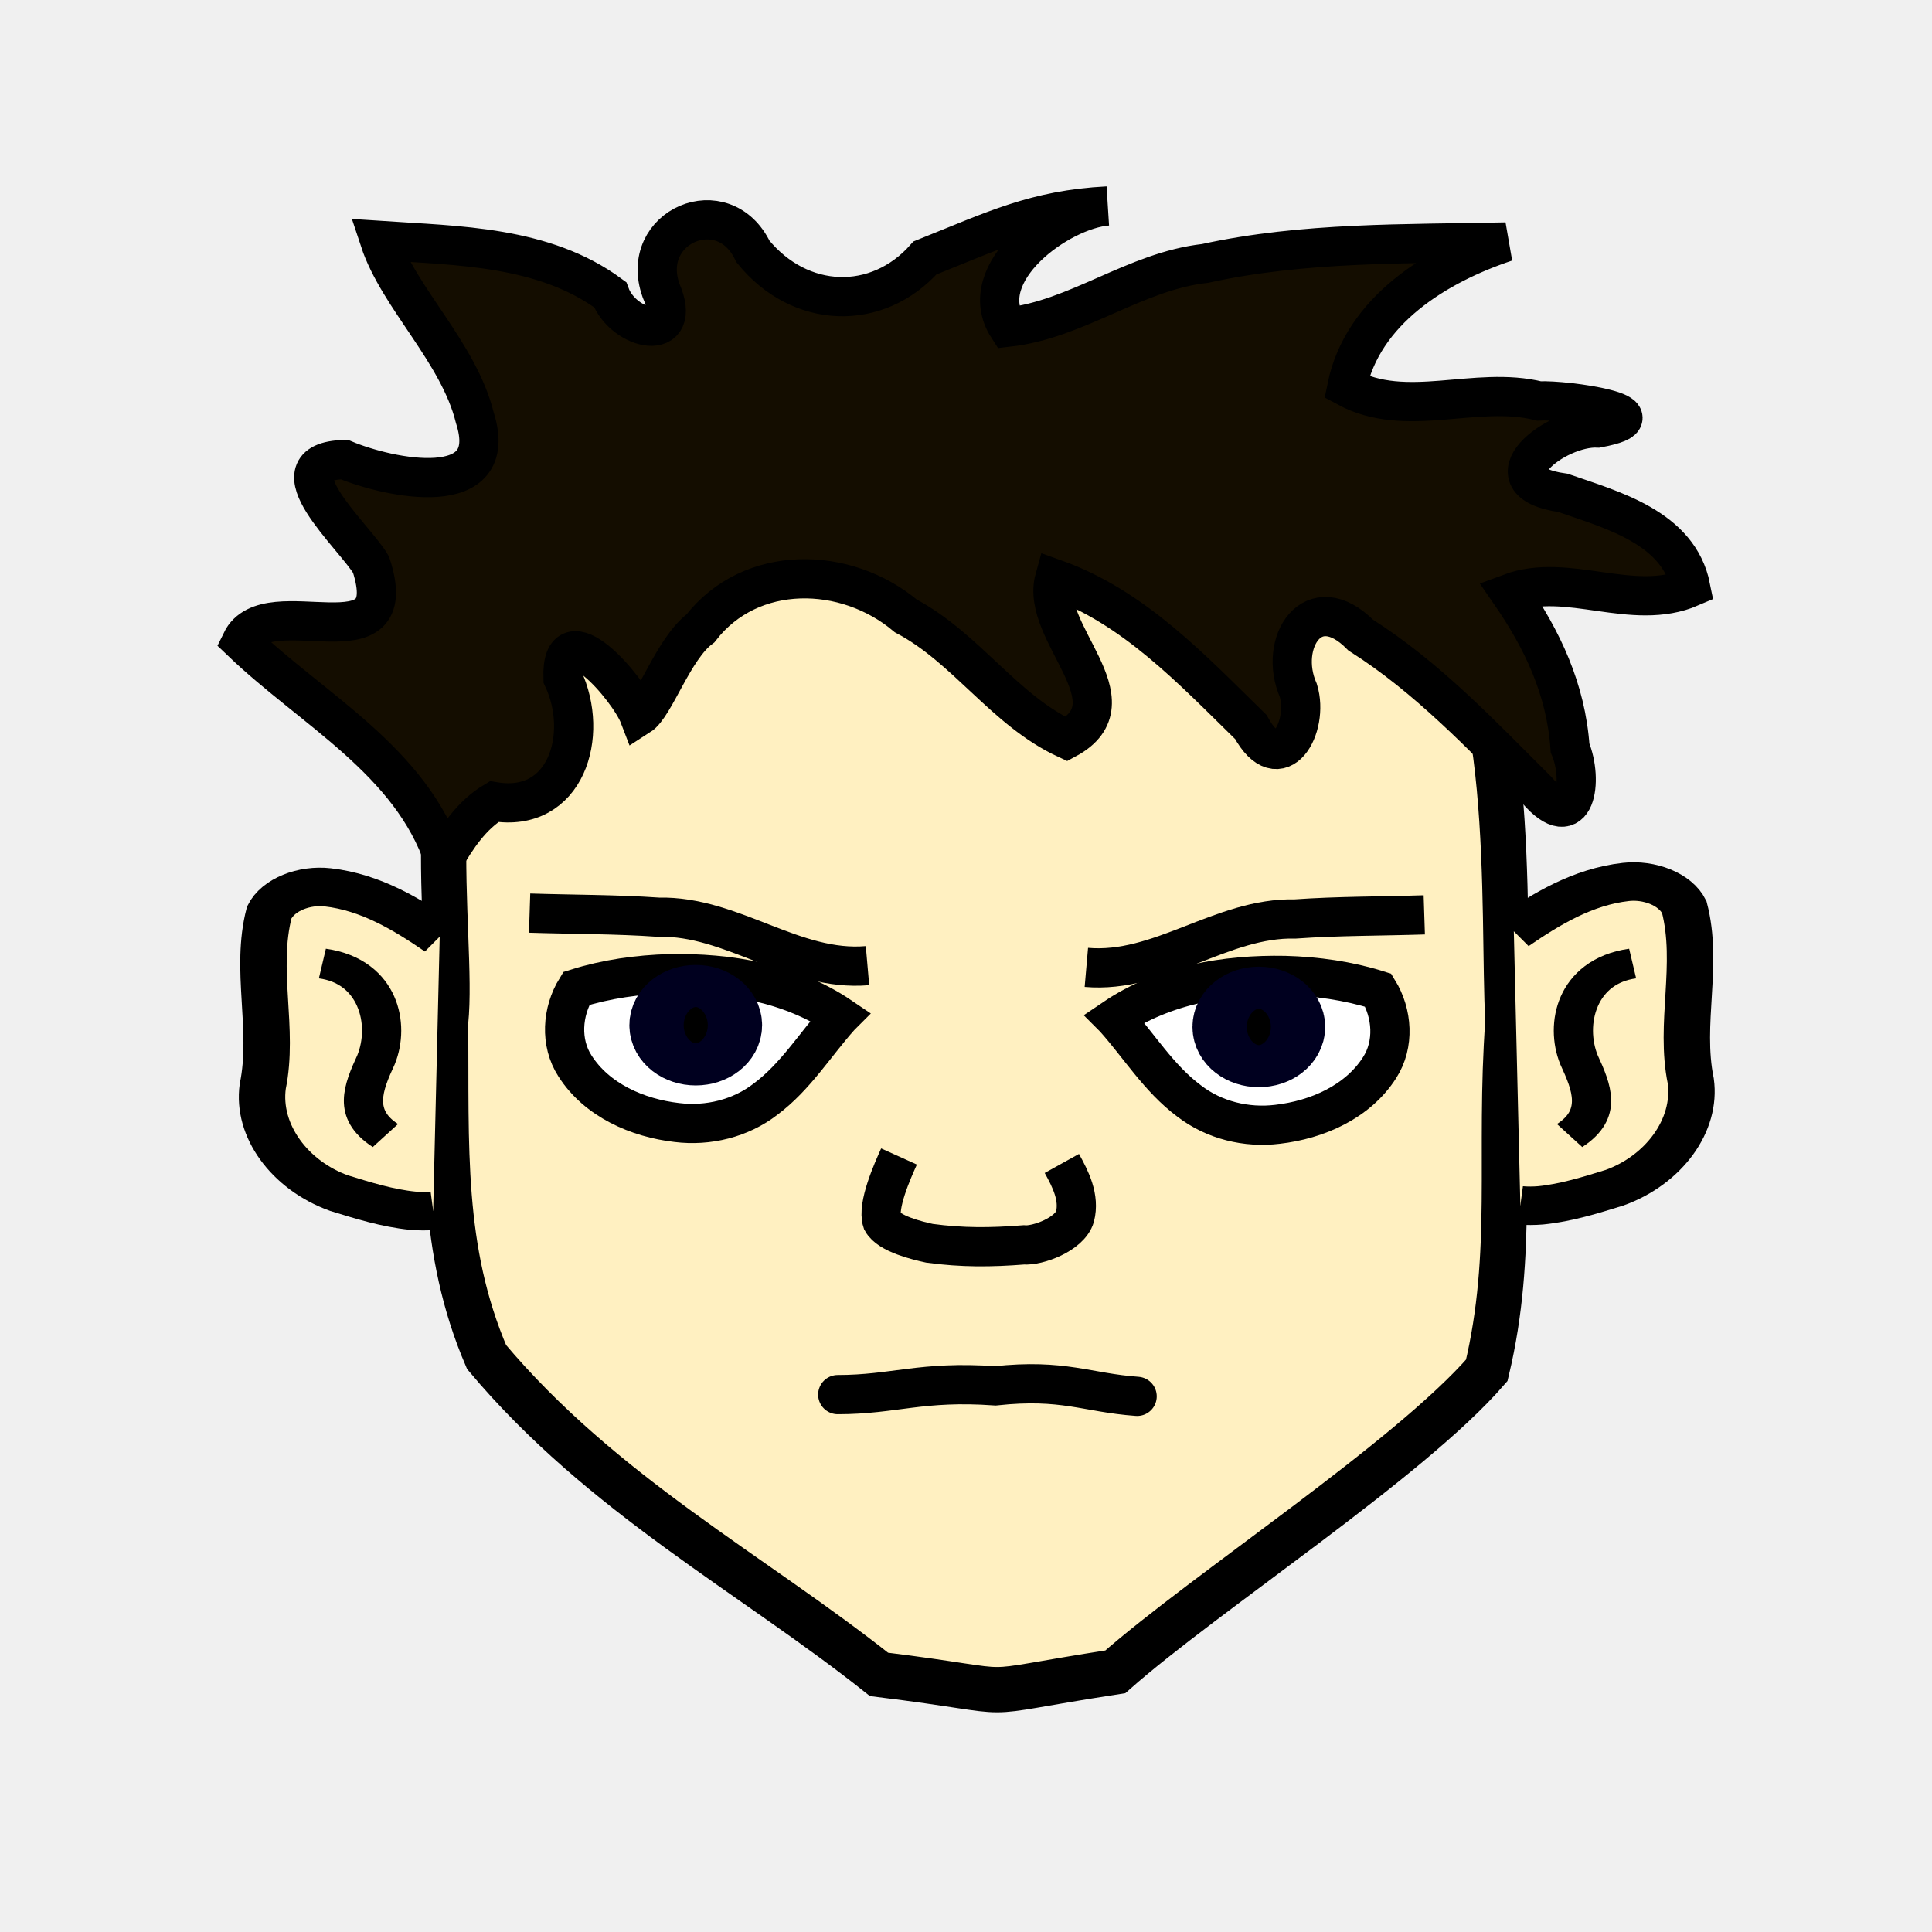
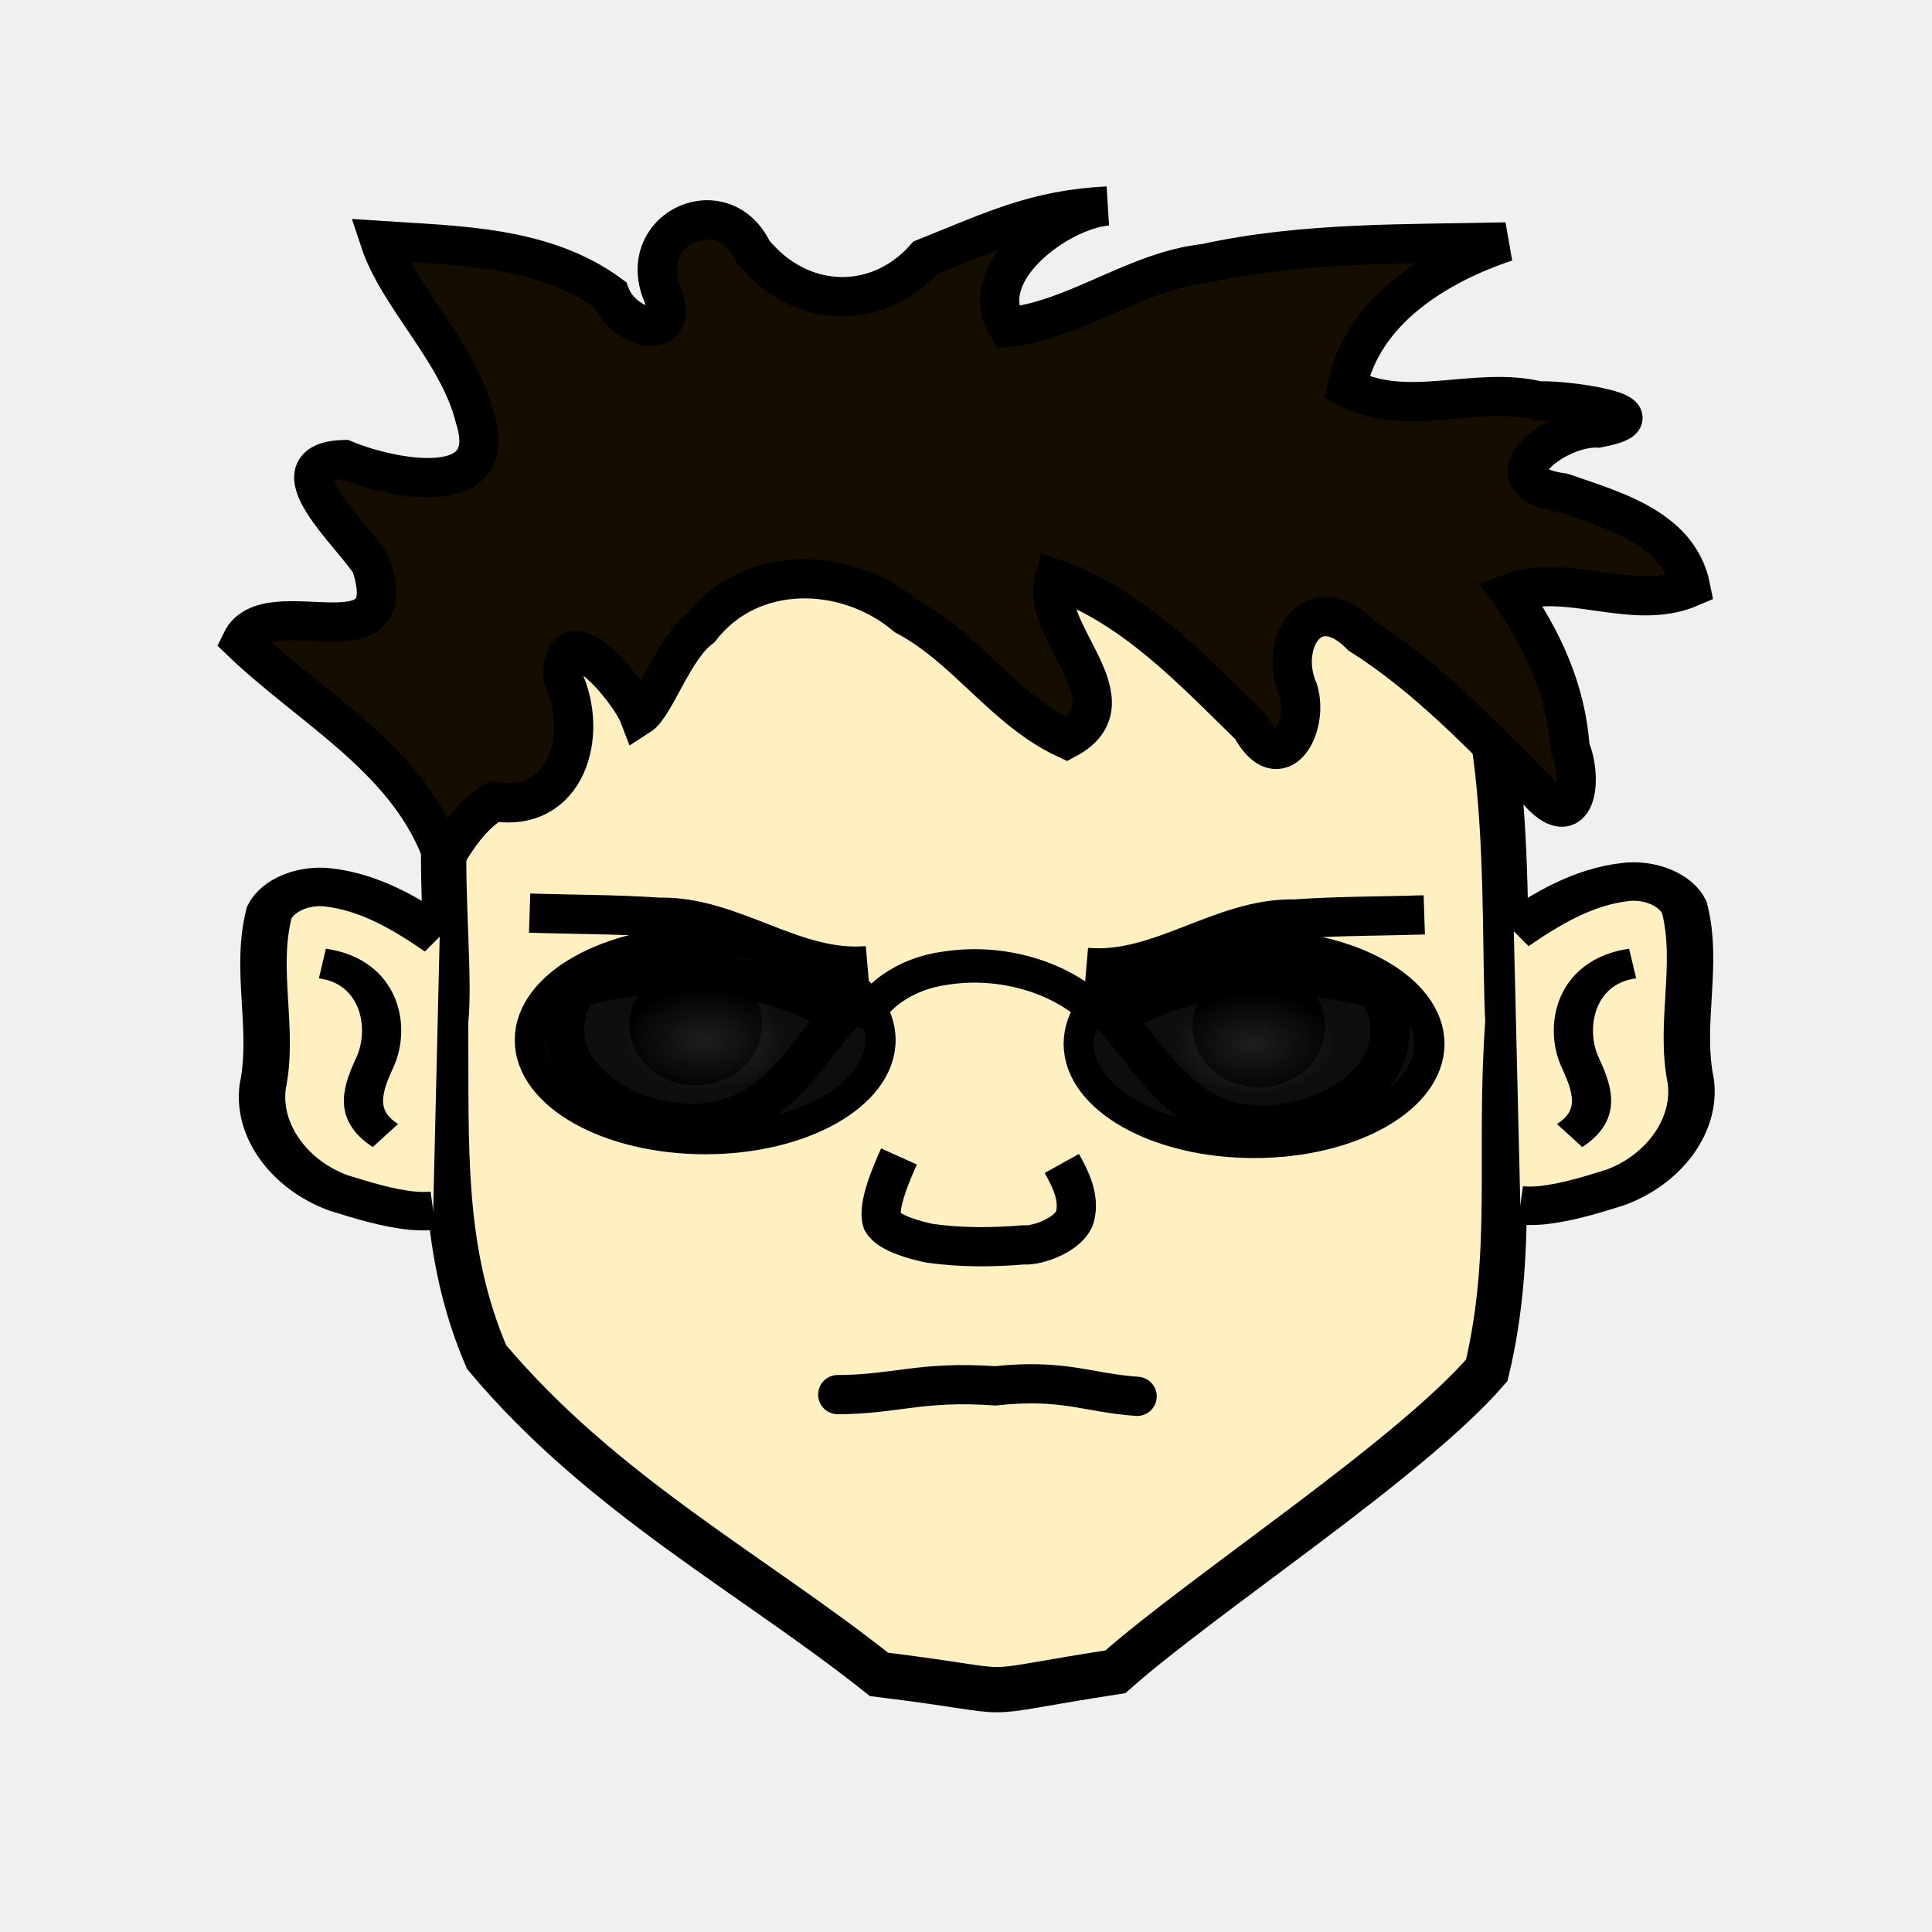
- <svg xmlns="http://www.w3.org/2000/svg" width="64" height="64" id="svg2" version="1.1" style="display:inline">
-   <defs id="defs4" />
+ <svg xmlns="http://www.w3.org/2000/svg" xmlns:xlink="http://www.w3.org/1999/xlink" width="64" height="64" id="svg2" version="1.1" style="display:inline">
+   <defs id="defs4">
+     <linearGradient id="linearGradient3858">
+       <stop id="stop3866" offset="0" style="stop-color:#20201e;stop-opacity:0.941;" />
+       <stop style="stop-color:#000000;stop-opacity:0.949;" offset="0.431" id="stop3868" />
+       <stop style="stop-color:#000000;stop-opacity:0.941;" offset="1" id="stop3862" />
+     </linearGradient>
+     <radialGradient xlink:href="#linearGradient3858" id="radialGradient3864" cx="23.234" cy="34.958" fx="23.234" fy="34.958" r="6.508" gradientTransform="matrix(1,0,0,0.6119798,0,13.56445)" gradientUnits="userSpaceOnUse" />
+     <radialGradient xlink:href="#linearGradient3858" id="radialGradient3872" gradientUnits="userSpaceOnUse" gradientTransform="matrix(1,0,0,0.6119798,0,13.56445)" cx="23.234" cy="34.958" fx="23.234" fy="34.958" r="6.508" />
+   </defs>
  <g id="layer2" transform="translate(0,16)">
    <path style="fill:#fff0c1;fill-opacity:1;stroke:#000000;stroke-width:1.5;stroke-linecap:butt;stroke-linejoin:miter;stroke-opacity:1;stroke-miterlimit:4;stroke-dasharray:none" d="m 25.938,-1.252 c -4.885,0.844 -6.38,1.569 -9.062,4.745 -3.26,4.619 -1.809,11.405 -2.114,14.359 0.027,4.156 -0.167,7.546 1.356,11.101 3.83,4.566 8.824,7.193 13,10.513 5.26,0.647 2.563,0.73 7.828,-0.085 2.972,-2.625 9.721,-7.008 12.305,-9.987 0.934,-3.916 0.382,-7.109 0.7,-11.557 -0.193,-3.657 0.33,-12.104 -2.684,-14.677 -1.986,-2.306 -4.964,-4.001 -9.349,-4.638 -2.962,-0.351 -7.25,-0.321 -11.98,0.226 z" id="path2997" />
  </g>
  <g id="layer6" transform="translate(0,16)">
    <path style="fill:none;stroke:#000000;stroke-width:1.299px;stroke-linecap:round;stroke-linejoin:miter;stroke-opacity:1" d="m 27.751,30.198 c 1.875,0 2.765,-0.464 5.22,-0.29 2.263,-0.243 3.019,0.227 4.698,0.348" id="path3883" />
  </g>
  <g id="layer3" style="display:inline" transform="translate(0,16)">
    <g id="g3054" transform="matrix(1.299159,0,0,0.9969587,1.420249,-3.717827)" style="fill:#fff0c1;fill-opacity:1">
      <g transform="matrix(0.9254612,0,0,1,-7.926209,1.785714)" id="g3047" style="fill:#fff0c1;fill-opacity:1">
        <path style="fill:#fff0c1;fill-opacity:1;stroke:#000000;stroke-width:1.279;stroke-linecap:butt;stroke-linejoin:miter;stroke-opacity:1;stroke-miterlimit:4;stroke-dasharray:none" d="m 49.092,16.839 c 0.897,-0.742 1.901,-1.478 3.085,-1.639 0.635,-0.088 1.36,0.227 1.611,0.834 0.414,1.907 -0.148,3.863 0.179,5.778 0.169,1.478 -0.746,2.958 -2.097,3.546 -0.661,0.246 -1.334,0.502 -2.039,0.587 -0.186,0.018 -0.374,0.021 -0.559,3.87e-4" id="path3026" />
        <path id="path3050" d="m 19.498,17.018 c -0.897,-0.742 -1.901,-1.478 -3.085,-1.639 -0.635,-0.088 -1.36,0.227 -1.611,0.834 -0.414,1.907 0.148,3.863 -0.179,5.778 -0.169,1.478 0.746,2.958 2.097,3.546 0.661,0.246 1.334,0.502 2.039,0.587 0.186,0.018 0.374,0.021 0.559,3.87e-4" style="fill:#fff0c1;fill-opacity:1;stroke:#000000;stroke-width:1.279;stroke-linecap:butt;stroke-linejoin:miter;stroke-opacity:1;stroke-miterlimit:4;stroke-dasharray:none" />
      </g>
      <path id="path3037" d="m 40.536,19.696 c -1.428,0.259 -1.737,2.014 -1.368,3.197 0.329,0.93 0.605,1.807 -0.239,2.518" style="fill:#fff0c1;fill-opacity:1;stroke:#000000;stroke-width:1px;stroke-linecap:butt;stroke-linejoin:miter;stroke-opacity:1" />
      <path style="fill:#fff0c1;fill-opacity:1;stroke:#000000;stroke-width:1px;stroke-linecap:butt;stroke-linejoin:miter;stroke-opacity:1" d="m 7.127,19.696 c 1.428,0.259 1.737,2.014 1.368,3.197 -0.329,0.93 -0.605,1.807 0.239,2.518" id="path3052" />
    </g>
  </g>
  <g id="layer4" style="display:inline" transform="translate(0,16)">
    <path style="fill:#ffffff;fill-opacity:1;stroke:#000000;stroke-width:1.299px;stroke-linecap:butt;stroke-linejoin:miter;stroke-opacity:1" d="m 36.915,17.728 c 1.646,-1.114 3.693,-1.452 5.647,-1.415 1.046,0.029 2.094,0.174 3.094,0.489 0.472,0.766 0.544,1.793 0.045,2.565 -0.725,1.139 -2.077,1.727 -3.379,1.876 -1.032,0.127 -2.109,-0.135 -2.935,-0.775 -0.997,-0.743 -1.652,-1.824 -2.471,-2.739 z" id="path3062" />
    <path style="fill:#000000;fill-opacity:1;stroke:#00001f;stroke-width:2;stroke-linecap:round;stroke-linejoin:round;stroke-miterlimit:4;stroke-opacity:1;stroke-dasharray:none" id="path3076" d="m 31.518,23 c 0,0.296 -0.31,0.536 -0.692,0.536 -0.382,0 -0.692,-0.24 -0.692,-0.536 0,-0.296 0.31,-0.536 0.692,-0.536 0.382,0 0.692,0.24 0.692,0.536 z" transform="matrix(1.299159,0,0,1.299159,1.652242,-11.86244)" />
    <path id="path3854" d="m 27.832,17.67 c -1.646,-1.114 -3.693,-1.452 -5.647,-1.415 -1.046,0.029 -2.094,0.174 -3.094,0.489 -0.472,0.766 -0.544,1.793 -0.045,2.565 0.725,1.139 2.077,1.727 3.379,1.876 1.032,0.127 2.109,-0.135 2.935,-0.775 0.997,-0.743 1.652,-1.824 2.471,-2.739 z" style="fill:#ffffff;fill-opacity:1;stroke:#000000;stroke-width:1.299px;stroke-linecap:butt;stroke-linejoin:miter;stroke-opacity:1" />
    <path transform="matrix(-1.299159,0,0,1.299159,63.09513,-11.92043)" d="m 31.518,23 c 0,0.296 -0.31,0.536 -0.692,0.536 -0.382,0 -0.692,-0.24 -0.692,-0.536 0,-0.296 0.31,-0.536 0.692,-0.536 0.382,0 0.692,0.24 0.692,0.536 z" id="path3856" style="fill:#000000;fill-opacity:1;stroke:#00001f;stroke-width:2;stroke-linecap:round;stroke-linejoin:round;stroke-miterlimit:4;stroke-opacity:1;stroke-dasharray:none" />
    <path style="fill:none;stroke:#000000;stroke-width:1.299px;stroke-linecap:butt;stroke-linejoin:miter;stroke-opacity:1" d="m 35.987,16.046 c 2.449,0.213 4.48,-1.662 6.92,-1.604 1.423,-0.1 2.849,-0.09 4.274,-0.136" id="path3858" />
    <path id="path3865" d="M 28.737,15.988 C 26.288,16.202 24.258,14.326 21.818,14.384 20.395,14.285 18.968,14.294 17.544,14.248" style="fill:none;stroke:#000000;stroke-width:1.299px;stroke-linecap:butt;stroke-linejoin:miter;stroke-opacity:1" />
  </g>
  <g id="layer5" transform="translate(0,16)">
    <path style="fill:none;stroke:#000000;stroke-width:1.299px;stroke-linecap:butt;stroke-linejoin:miter;stroke-opacity:1" d="m 29.781,22.31 c -0.21,0.465 -0.732,1.63 -0.559,2.151 0.229,0.415 1.171,0.637 1.569,0.724 1.091,0.147 2.026,0.139 3.123,0.053 0.451,0.041 1.527,-0.347 1.697,-0.938 0.159,-0.63 -0.142,-1.23 -0.436,-1.759" id="path3868" />
  </g>
  <g id="layer7" transform="translate(0,16)">
    <path style="fill:#140d00;fill-opacity:1;stroke:#000000;stroke-width:1.299px;stroke-linecap:butt;stroke-linejoin:miter;stroke-opacity:1" d="M 14.708,12.477 C 13.608,9.193 10.356,7.512 7.995,5.249 8.86,3.465 13.419,6.161 12.291,2.705 11.749,1.765 8.909,-0.705 11.405,-0.777 c 1.48,0.621 5.218,1.411 4.324,-1.386 -0.535,-2.167 -2.529,-3.98 -3.153,-5.872 2.591,0.174 5.441,0.177 7.635,1.796 0.443,1.198 2.461,1.635 1.685,-0.143 -0.748,-2.109 2.073,-3.331 3.045,-1.29 1.563,1.925 4.122,1.994 5.7,0.217 2.294,-0.917 3.652,-1.597 6.05,-1.722 -1.603,0.119 -4.472,2.206 -3.303,4.017 2.303,-0.259 4.208,-1.855 6.534,-2.114 3.271,-0.717 6.637,-0.637 9.965,-0.711 -2.291,0.763 -4.753,2.271 -5.272,4.812 1.978,1.066 4.263,-0.068 6.365,0.455 0.884,-0.05 4.354,0.448 1.949,0.897 -1.387,-0.065 -3.783,1.782 -1.157,2.147 1.65,0.572 3.84,1.152 4.235,3.13 -1.924,0.828 -4.083,-0.516 -5.978,0.191 1.057,1.532 1.846,3.177 1.981,5.13 0.446,1.056 0.196,2.897 -1.099,1.397 C 49.067,8.34 47.294,6.445 45.078,5.04 43.491,3.435 42.32,5.3 43.008,6.87 43.377,8.076 42.396,9.848 41.436,8.083 39.496,6.187 37.555,4.101 34.934,3.171 34.434,4.962 37.657,7.234 35.33,8.484 33.27,7.531 32.015,5.465 30.006,4.403 28.026,2.737 24.873,2.658 23.205,4.814 22.305,5.481 21.695,7.389 21.176,7.72 20.828,6.811 18.574,4.182 18.65,6.465 c 0.888,1.894 0.096,4.487 -2.283,4.09 -0.743,0.444 -1.234,1.19 -1.659,1.922 z" id="path3836" />
  </g>
+   <g id="layer1">
+     <path style="fill:url(#radialGradient3864);fill-opacity:1;stroke:#000000;stroke-width:1;stroke-linecap:round;stroke-linejoin:round;stroke-miterlimit:4;stroke-opacity:1;stroke-dasharray:none" id="path3088" d="m 29.042,34.958 a 5.808,3.283 0 1 1 -11.617,0 5.808,3.283 0 1 1 11.617,0 z" transform="translate(0.1262691,-0.5050763)" />
+     <path transform="translate(18.30901,-0.3788072)" d="m 29.042,34.958 a 5.808,3.283 0 1 1 -11.617,0 5.808,3.283 0 1 1 11.617,0 z" id="path3870" style="fill:url(#radialGradient3872);fill-opacity:1;stroke:#000000;stroke-width:1;stroke-linecap:round;stroke-linejoin:round;stroke-miterlimit:4;stroke-opacity:1;stroke-dasharray:none" />
+     <path style="fill:none;stroke:#000000;stroke-width:1.109px;stroke-linecap:butt;stroke-linejoin:miter;stroke-opacity:1" d="m 28.537,34.074 c 0.304,-1.055 1.483,-1.835 2.776,-2.001 1.678,-0.269 3.49,0.188 4.697,1.17 0.097,0.068 0.196,0.136 0.297,0.2" id="path3876" />
+   </g>
</svg>
